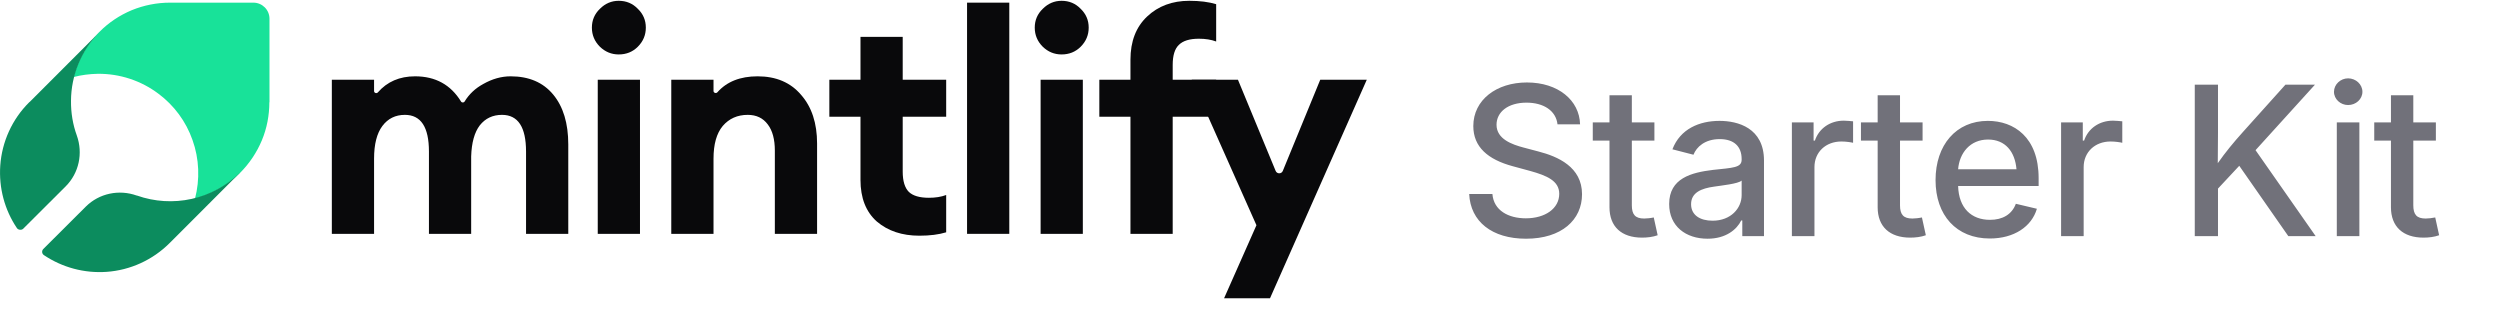
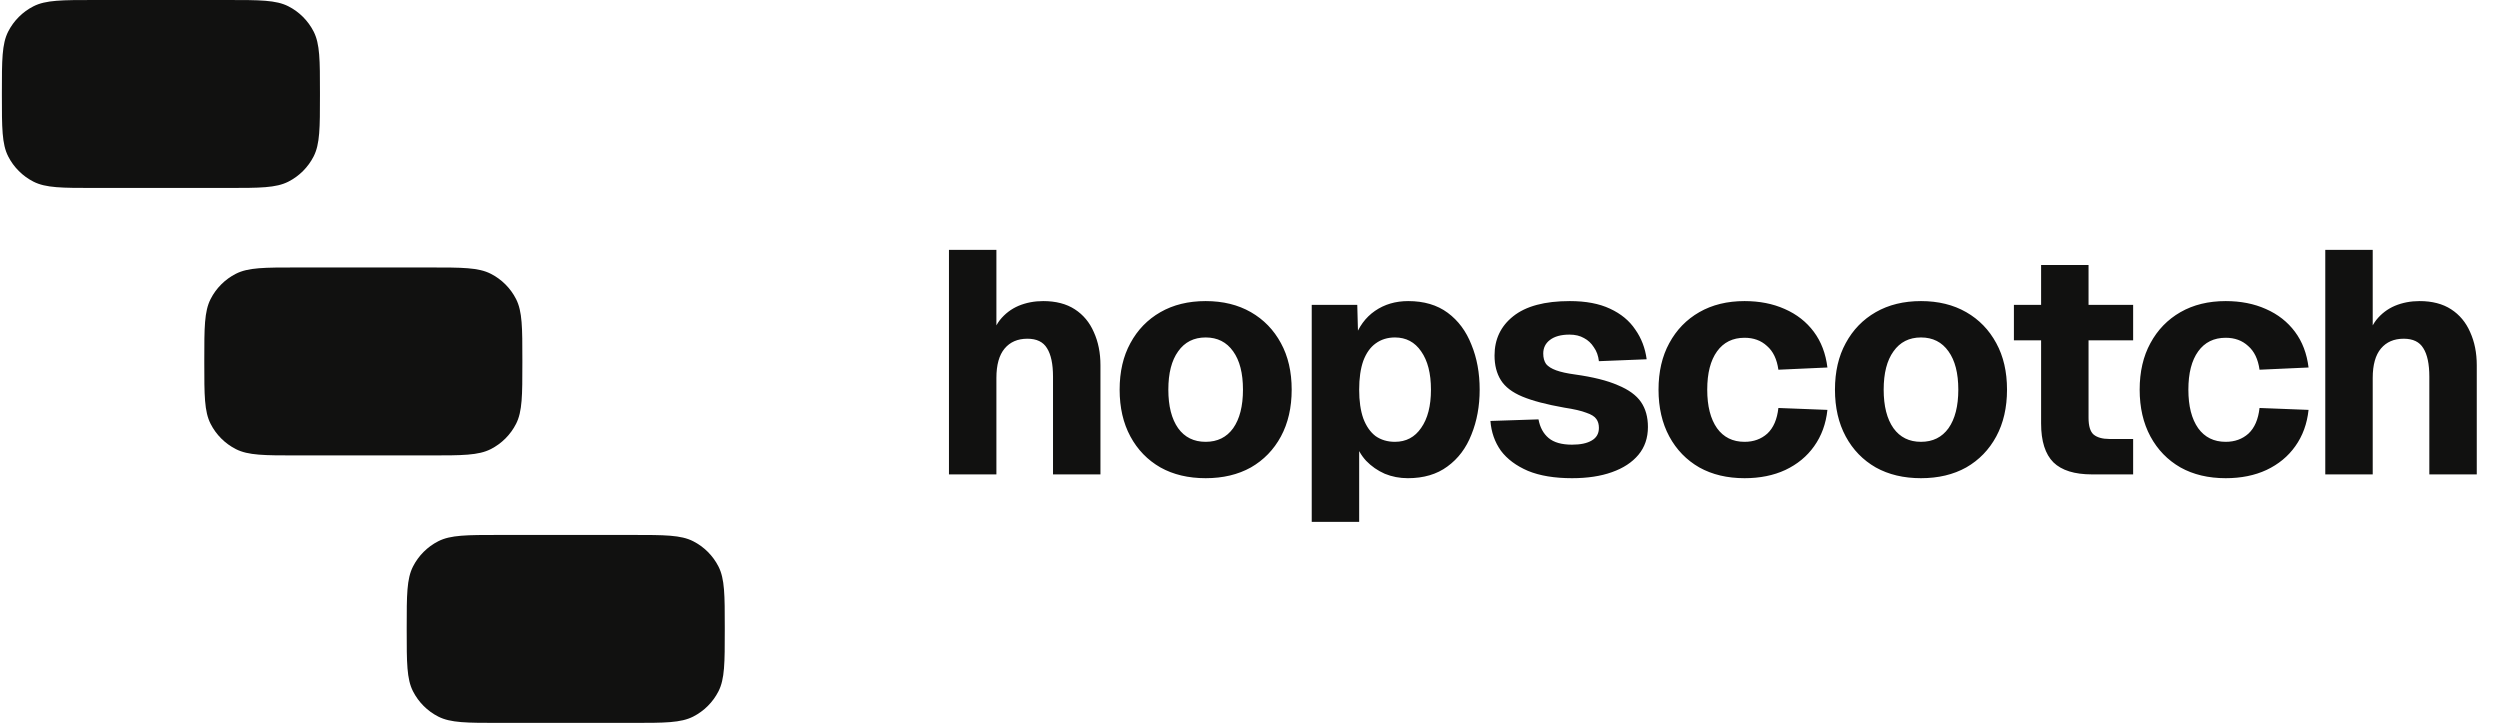
- <svg xmlns="http://www.w3.org/2000/svg" width="180" height="23" viewBox="0 0 180 23" fill="none">
-   <path d="M91.44 21.476H88.133L90.464 16.216L85.802 5.74H89.132L91.847 12.307C91.943 12.536 92.268 12.536 92.362 12.306L95.058 5.74H98.409L91.44 21.476Z" fill="#09090B" />
-   <path d="M81.393 16.837V8.403H79.152V5.74H81.393V4.297C81.393 2.98 81.792 1.944 82.592 1.19C83.391 0.435 84.404 0.058 85.633 0.058C86.387 0.058 87.031 0.139 87.564 0.302V2.988C87.208 2.854 86.794 2.788 86.32 2.788C85.655 2.788 85.174 2.936 84.878 3.232C84.582 3.513 84.434 3.994 84.434 4.674V5.74H87.564V8.403H84.434V16.837H81.393Z" fill="#09090B" />
-   <path d="M76.433 3.92C75.915 3.92 75.463 3.735 75.079 3.365C74.694 2.98 74.502 2.521 74.502 1.989C74.502 1.456 74.694 1.005 75.079 0.635C75.463 0.25 75.915 0.058 76.433 0.058C76.98 0.058 77.438 0.25 77.809 0.635C78.193 1.005 78.386 1.456 78.386 1.989C78.386 2.521 78.193 2.98 77.809 3.365C77.438 3.735 76.98 3.92 76.433 3.92ZM74.924 16.837V5.74H77.964V16.837H74.924Z" fill="#09090B" />
-   <path d="M69.628 16.837V0.191H72.669V16.837H69.628Z" fill="#09090B" />
-   <path d="M66.194 16.97C64.951 16.97 63.93 16.63 63.131 15.949C62.347 15.254 61.955 14.255 61.955 12.953V8.403H59.713V5.74H61.955V2.655H64.995V5.74H68.125V8.403H64.995V12.354C64.995 13.034 65.143 13.523 65.439 13.819C65.735 14.1 66.216 14.24 66.882 14.24C67.355 14.24 67.769 14.174 68.125 14.04V16.726C67.592 16.889 66.948 16.97 66.194 16.97Z" fill="#09090B" />
-   <path d="M48.332 16.837V5.74H51.373V6.551C51.373 6.688 51.559 6.748 51.65 6.646C52.328 5.879 53.293 5.495 54.546 5.495C55.878 5.495 56.921 5.939 57.676 6.827C58.445 7.7 58.83 8.869 58.83 10.334V16.837H55.789V10.844C55.789 10.03 55.619 9.402 55.279 8.958C54.939 8.499 54.458 8.27 53.836 8.27C53.096 8.27 52.497 8.536 52.038 9.069C51.594 9.601 51.373 10.386 51.373 11.421V16.837H48.332Z" fill="#09090B" />
-   <path d="M44.547 3.92C44.029 3.92 43.578 3.735 43.193 3.365C42.809 2.98 42.616 2.521 42.616 1.989C42.616 1.456 42.809 1.005 43.193 0.635C43.578 0.25 44.029 0.058 44.547 0.058C45.095 0.058 45.553 0.25 45.923 0.635C46.308 1.005 46.5 1.456 46.5 1.989C46.5 2.521 46.308 2.98 45.923 3.365C45.553 3.735 45.095 3.92 44.547 3.92ZM43.038 16.837V5.74H46.079V16.837H43.038Z" fill="#09090B" />
-   <path d="M37.875 16.837V10.911C37.875 9.15 37.298 8.27 36.144 8.27C35.478 8.27 34.945 8.521 34.546 9.024C34.161 9.527 33.954 10.275 33.924 11.266V16.837H30.884V10.911C30.884 9.15 30.306 8.27 29.152 8.27C28.472 8.27 27.932 8.536 27.532 9.069C27.133 9.601 26.933 10.386 26.933 11.421V16.837H23.892V5.74H26.933V6.559C26.933 6.695 27.116 6.755 27.206 6.652C27.878 5.881 28.771 5.495 29.885 5.495C31.349 5.495 32.452 6.1 33.193 7.309C33.252 7.404 33.395 7.403 33.454 7.307C33.774 6.78 34.219 6.361 34.79 6.05C35.441 5.68 36.099 5.495 36.765 5.495C38.082 5.495 39.103 5.932 39.828 6.805C40.553 7.678 40.916 8.876 40.916 10.4V16.837H37.875Z" fill="#09090B" />
-   <path d="M19.403 7.362V1.35C19.403 0.705 18.879 0.191 18.244 0.191H12.235C11.291 0.191 10.357 0.378 9.487 0.733C8.618 1.098 7.824 1.621 7.16 2.295L7.114 2.341C6.235 3.23 5.609 4.333 5.291 5.548C5.861 5.399 6.45 5.324 7.039 5.314C8.609 5.296 10.151 5.801 11.403 6.745C12.534 7.586 13.394 8.746 13.861 10.083C14.347 11.438 14.403 12.916 14.039 14.309C15.244 13.991 16.356 13.364 17.244 12.486L17.291 12.439C17.954 11.775 18.487 10.98 18.851 10.111C19.216 9.241 19.393 8.306 19.393 7.362H19.403Z" fill="#18E299" />
-   <path d="M5.112 7.26C5.121 5.416 5.857 3.646 7.151 2.324L2.151 7.326C2.133 7.344 2.114 7.354 2.095 7.372C0.876 8.583 0.14 10.204 0.019 11.918C-0.092 13.52 0.327 15.103 1.22 16.426C1.306 16.552 1.537 16.593 1.667 16.472L4.73 13.417C5.689 12.458 5.987 11.033 5.531 9.757C5.242 8.965 5.103 8.117 5.112 7.26Z" fill="#0C8C5E" />
-   <path d="M17.262 12.44C16.303 13.38 15.102 14.032 13.799 14.321C12.486 14.61 11.127 14.526 9.861 14.079C9.861 14.079 9.851 14.079 9.842 14.079C8.567 13.622 7.142 13.921 6.183 14.871L3.12 17.926C2.99 18.056 3.009 18.27 3.167 18.373C4.489 19.258 6.072 19.686 7.673 19.574C9.386 19.453 10.997 18.717 12.216 17.497L12.263 17.451L17.262 12.449V12.44Z" fill="#0C8C5E" />
-   <text x="105" y="17" font-family="Inter, ui-sans-serif, system-ui, -apple-system, sans-serif" font-size="15" font-weight="500" fill="#71717A" letter-spacing="-0.01em">Starter Kit</text>
+ <svg xmlns="http://www.w3.org/2000/svg" width="83" height="24" viewBox="0 0 221 64" fill="#111110" role="img" aria-label="Hopscotch">
+   <path d="M55.808 47.36C58.675 47.36 60.109 47.36 61.204 47.918C62.167 48.409 62.952 49.192 63.442 50.155C64 51.251 64 52.684 64 55.552V55.808C64 58.675 64 60.109 63.442 61.204C62.952 62.167 62.167 62.952 61.204 63.442C60.109 64 58.675 64 55.808 64H44.032C41.165 64 39.731 64 38.636 63.442C37.672 62.952 36.889 62.167 36.398 61.204C35.84 60.109 35.84 58.675 35.84 55.808V55.552C35.84 52.684 35.84 51.251 36.398 50.155C36.889 49.192 37.672 48.409 38.636 47.918C39.731 47.36 41.165 47.36 44.032 47.36H55.808ZM37.888 23.68C40.755 23.68 42.189 23.68 43.284 24.238C44.248 24.729 45.031 25.512 45.522 26.476C46.08 27.571 46.08 29.005 46.08 31.872V32.128C46.08 34.995 46.08 36.429 45.522 37.524C45.031 38.488 44.248 39.271 43.284 39.762C42.189 40.32 40.755 40.32 37.888 40.32H26.112C23.245 40.32 21.811 40.32 20.716 39.762C19.753 39.271 18.969 38.488 18.479 37.524C17.921 36.429 17.92 34.995 17.92 32.128V31.872C17.92 29.005 17.921 27.571 18.479 26.476C18.969 25.512 19.753 24.729 20.716 24.238C21.811 23.68 23.245 23.68 26.112 23.68H37.888ZM19.968 2.5461e-10C22.835 2.5461e-10 24.269 -0 25.364 0.558C26.328 1.048 27.111 1.833 27.602 2.796C28.16 3.891 28.16 5.325 28.16 8.192V8.448C28.16 11.316 28.16 12.749 27.602 13.845C27.111 14.808 26.328 15.591 25.364 16.082C24.269 16.64 22.835 16.64 19.968 16.64H8.192C5.325 16.64 3.891 16.64 2.796 16.082C1.833 15.591 1.048 14.808 0.558 13.845C-0 12.749 1.34997e-09 11.316 9.04673e-10 8.448V8.192C9.04673e-10 5.325 -0 3.891 0.558 2.796C1.048 1.833 1.833 1.048 2.796 0.558C3.891 -0 5.325 2.5461e-10 8.192 2.5461e-10H19.968Z" />
+   <path d="M83.848 42V22.12H88.048V30.492H87.488C87.637 29.615 87.927 28.896 88.356 28.336C88.804 27.776 89.355 27.356 90.008 27.076C90.68 26.796 91.408 26.656 92.192 26.656C93.312 26.656 94.245 26.899 94.992 27.384C95.739 27.869 96.299 28.541 96.672 29.4C97.064 30.259 97.26 31.239 97.26 32.34V42H93.06V33.348C93.06 32.228 92.883 31.388 92.528 30.828C92.192 30.268 91.613 29.988 90.792 29.988C89.933 29.988 89.261 30.277 88.776 30.856C88.291 31.435 88.048 32.303 88.048 33.46V42H83.848ZM106.574 42.336C105.043 42.336 103.708 42.019 102.57 41.384C101.431 40.731 100.544 39.816 99.91 38.64C99.275 37.464 98.958 36.083 98.958 34.496C98.958 32.909 99.275 31.537 99.91 30.38C100.544 29.204 101.431 28.289 102.57 27.636C103.708 26.983 105.043 26.656 106.574 26.656C108.104 26.656 109.439 26.983 110.578 27.636C111.716 28.289 112.603 29.204 113.238 30.38C113.872 31.537 114.19 32.909 114.19 34.496C114.19 36.083 113.872 37.464 113.238 38.64C112.603 39.816 111.716 40.731 110.578 41.384C109.439 42.019 108.104 42.336 106.574 42.336ZM106.574 39.116C107.619 39.116 108.431 38.715 109.01 37.912C109.588 37.091 109.878 35.952 109.878 34.496C109.878 33.04 109.588 31.911 109.01 31.108C108.431 30.287 107.619 29.876 106.574 29.876C105.528 29.876 104.716 30.287 104.138 31.108C103.559 31.911 103.27 33.04 103.27 34.496C103.27 35.952 103.559 37.091 104.138 37.912C104.716 38.715 105.528 39.116 106.574 39.116ZM115.965 46.2V26.992H119.997L120.081 30.156L119.745 30.016C120.118 28.933 120.725 28.103 121.565 27.524C122.405 26.945 123.385 26.656 124.505 26.656C125.905 26.656 127.072 27.001 128.005 27.692C128.938 28.383 129.638 29.325 130.105 30.52C130.59 31.696 130.833 33.021 130.833 34.496C130.833 35.952 130.59 37.277 130.105 38.472C129.638 39.667 128.929 40.609 127.977 41.3C127.044 41.991 125.877 42.336 124.477 42.336C123.749 42.336 123.068 42.205 122.433 41.944C121.798 41.664 121.248 41.281 120.781 40.796C120.333 40.311 120.006 39.732 119.801 39.06L120.165 38.836V46.2H115.965ZM123.329 39.116C124.318 39.116 125.093 38.705 125.653 37.884C126.232 37.063 126.521 35.933 126.521 34.496C126.521 33.059 126.232 31.929 125.653 31.108C125.093 30.287 124.318 29.876 123.329 29.876C122.676 29.876 122.106 30.053 121.621 30.408C121.154 30.744 120.79 31.257 120.529 31.948C120.286 32.639 120.165 33.488 120.165 34.496C120.165 35.504 120.286 36.353 120.529 37.044C120.79 37.735 121.154 38.257 121.621 38.612C122.106 38.948 122.676 39.116 123.329 39.116ZM139.01 42.336C137.46 42.336 136.163 42.121 135.118 41.692C134.072 41.244 133.27 40.647 132.71 39.9C132.168 39.135 131.86 38.257 131.786 37.268L136.042 37.128C136.172 37.837 136.471 38.388 136.938 38.78C137.404 39.172 138.095 39.368 139.01 39.368C139.756 39.368 140.335 39.247 140.746 39.004C141.175 38.761 141.39 38.388 141.39 37.884C141.39 37.567 141.315 37.305 141.166 37.1C141.016 36.876 140.718 36.689 140.27 36.54C139.84 36.372 139.196 36.223 138.338 36.092C136.751 35.812 135.51 35.485 134.614 35.112C133.718 34.739 133.083 34.253 132.71 33.656C132.336 33.059 132.15 32.331 132.15 31.472C132.15 30.035 132.7 28.877 133.802 28C134.922 27.104 136.592 26.656 138.814 26.656C140.232 26.656 141.418 26.88 142.37 27.328C143.34 27.776 144.087 28.392 144.61 29.176C145.151 29.941 145.487 30.819 145.618 31.808L141.39 31.976C141.334 31.491 141.184 31.08 140.942 30.744C140.718 30.389 140.428 30.119 140.074 29.932C139.719 29.727 139.29 29.624 138.786 29.624C138.039 29.624 137.46 29.783 137.05 30.1C136.658 30.399 136.462 30.8 136.462 31.304C136.462 31.677 136.546 31.985 136.714 32.228C136.9 32.452 137.199 32.639 137.61 32.788C138.02 32.937 138.571 33.059 139.262 33.152C140.867 33.376 142.136 33.693 143.07 34.104C144.022 34.496 144.703 34.991 145.114 35.588C145.524 36.185 145.73 36.923 145.73 37.8C145.73 38.771 145.45 39.592 144.89 40.264C144.33 40.936 143.546 41.449 142.538 41.804C141.548 42.159 140.372 42.336 139.01 42.336ZM154.284 42.336C152.754 42.336 151.419 42.019 150.28 41.384C149.142 40.731 148.255 39.816 147.62 38.64C146.986 37.464 146.668 36.083 146.668 34.496C146.668 32.909 146.986 31.537 147.62 30.38C148.255 29.204 149.142 28.289 150.28 27.636C151.419 26.983 152.754 26.656 154.284 26.656C155.61 26.656 156.795 26.889 157.84 27.356C158.904 27.823 159.763 28.495 160.416 29.372C161.07 30.249 161.471 31.304 161.62 32.536L157.28 32.732C157.15 31.799 156.814 31.099 156.272 30.632C155.75 30.147 155.087 29.904 154.284 29.904C153.239 29.904 152.427 30.305 151.848 31.108C151.27 31.911 150.98 33.04 150.98 34.496C150.98 35.952 151.27 37.091 151.848 37.912C152.427 38.715 153.239 39.116 154.284 39.116C155.087 39.116 155.759 38.873 156.3 38.388C156.842 37.884 157.168 37.128 157.28 36.12L161.62 36.288C161.49 37.52 161.098 38.593 160.444 39.508C159.81 40.404 158.96 41.104 157.896 41.608C156.851 42.093 155.647 42.336 154.284 42.336ZM169.905 42.336C168.374 42.336 167.04 42.019 165.901 41.384C164.762 40.731 163.876 39.816 163.241 38.64C162.606 37.464 162.289 36.083 162.289 34.496C162.289 32.909 162.606 31.537 163.241 30.38C163.876 29.204 164.762 28.289 165.901 27.636C167.04 26.983 168.374 26.656 169.905 26.656C171.436 26.656 172.77 26.983 173.909 27.636C175.048 28.289 175.934 29.204 176.569 30.38C177.204 31.537 177.521 32.909 177.521 34.496C177.521 36.083 177.204 37.464 176.569 38.64C175.934 39.816 175.048 40.731 173.909 41.384C172.77 42.019 171.436 42.336 169.905 42.336ZM169.905 39.116C170.95 39.116 171.762 38.715 172.341 37.912C172.92 37.091 173.209 35.952 173.209 34.496C173.209 33.04 172.92 31.911 172.341 31.108C171.762 30.287 170.95 29.876 169.905 29.876C168.86 29.876 168.048 30.287 167.469 31.108C166.89 31.911 166.601 33.04 166.601 34.496C166.601 35.952 166.89 37.091 167.469 37.912C168.048 38.715 168.86 39.116 169.905 39.116ZM185.047 42C183.498 42 182.359 41.645 181.631 40.936C180.903 40.208 180.539 39.06 180.539 37.492V23.464H184.739V36.988C184.739 37.716 184.889 38.211 185.187 38.472C185.505 38.733 185.971 38.864 186.587 38.864H188.687V42H185.047ZM178.131 30.128V26.992H188.687V30.128H178.131ZM196.881 42.336C195.351 42.336 194.016 42.019 192.877 41.384C191.739 40.731 190.852 39.816 190.217 38.64C189.583 37.464 189.265 36.083 189.265 34.496C189.265 32.909 189.583 31.537 190.217 30.38C190.852 29.204 191.739 28.289 192.877 27.636C194.016 26.983 195.351 26.656 196.881 26.656C198.207 26.656 199.392 26.889 200.437 27.356C201.501 27.823 202.36 28.495 203.013 29.372C203.667 30.249 204.068 31.304 204.217 32.536L199.877 32.732C199.747 31.799 199.411 31.099 198.869 30.632C198.347 30.147 197.684 29.904 196.881 29.904C195.836 29.904 195.024 30.305 194.445 31.108C193.867 31.911 193.577 33.04 193.577 34.496C193.577 35.952 193.867 37.091 194.445 37.912C195.024 38.715 195.836 39.116 196.881 39.116C197.684 39.116 198.356 38.873 198.897 38.388C199.439 37.884 199.765 37.128 199.877 36.12L204.217 36.288C204.087 37.52 203.695 38.593 203.041 39.508C202.407 40.404 201.557 41.104 200.493 41.608C199.448 42.093 198.244 42.336 196.881 42.336ZM205.698 42V22.12H209.898V30.492H209.338C209.488 29.615 209.777 28.896 210.206 28.336C210.654 27.776 211.205 27.356 211.858 27.076C212.53 26.796 213.258 26.656 214.042 26.656C215.162 26.656 216.096 26.899 216.842 27.384C217.589 27.869 218.149 28.541 218.522 29.4C218.914 30.259 219.11 31.239 219.11 32.34V42H214.91V33.348C214.91 32.228 214.733 31.388 214.378 30.828C214.042 30.268 213.464 29.988 212.642 29.988C211.784 29.988 211.112 30.277 210.626 30.856C210.141 31.435 209.898 32.303 209.898 33.46V42H205.698Z" />
</svg>
